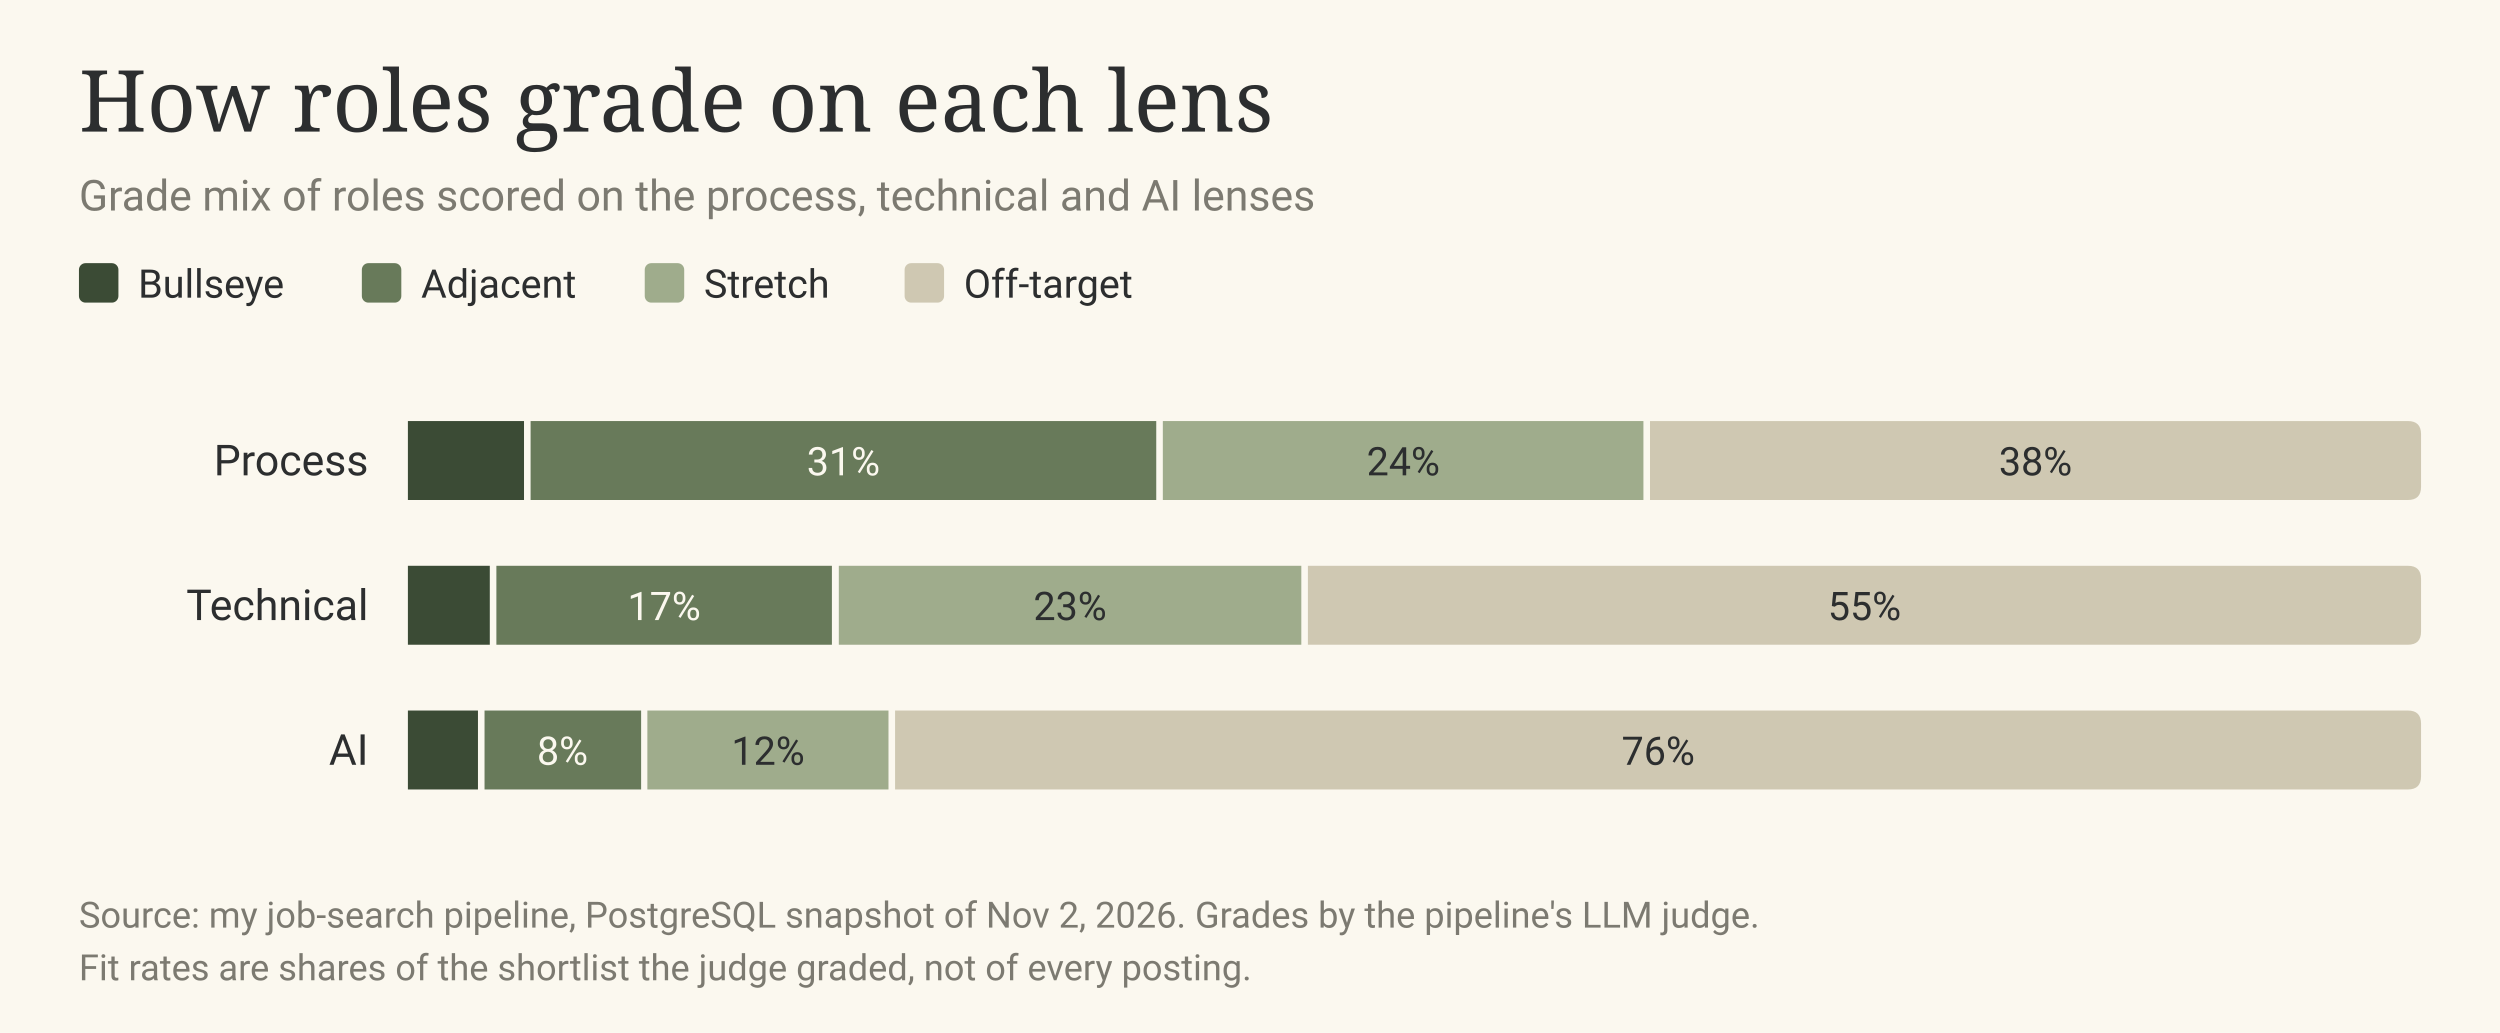
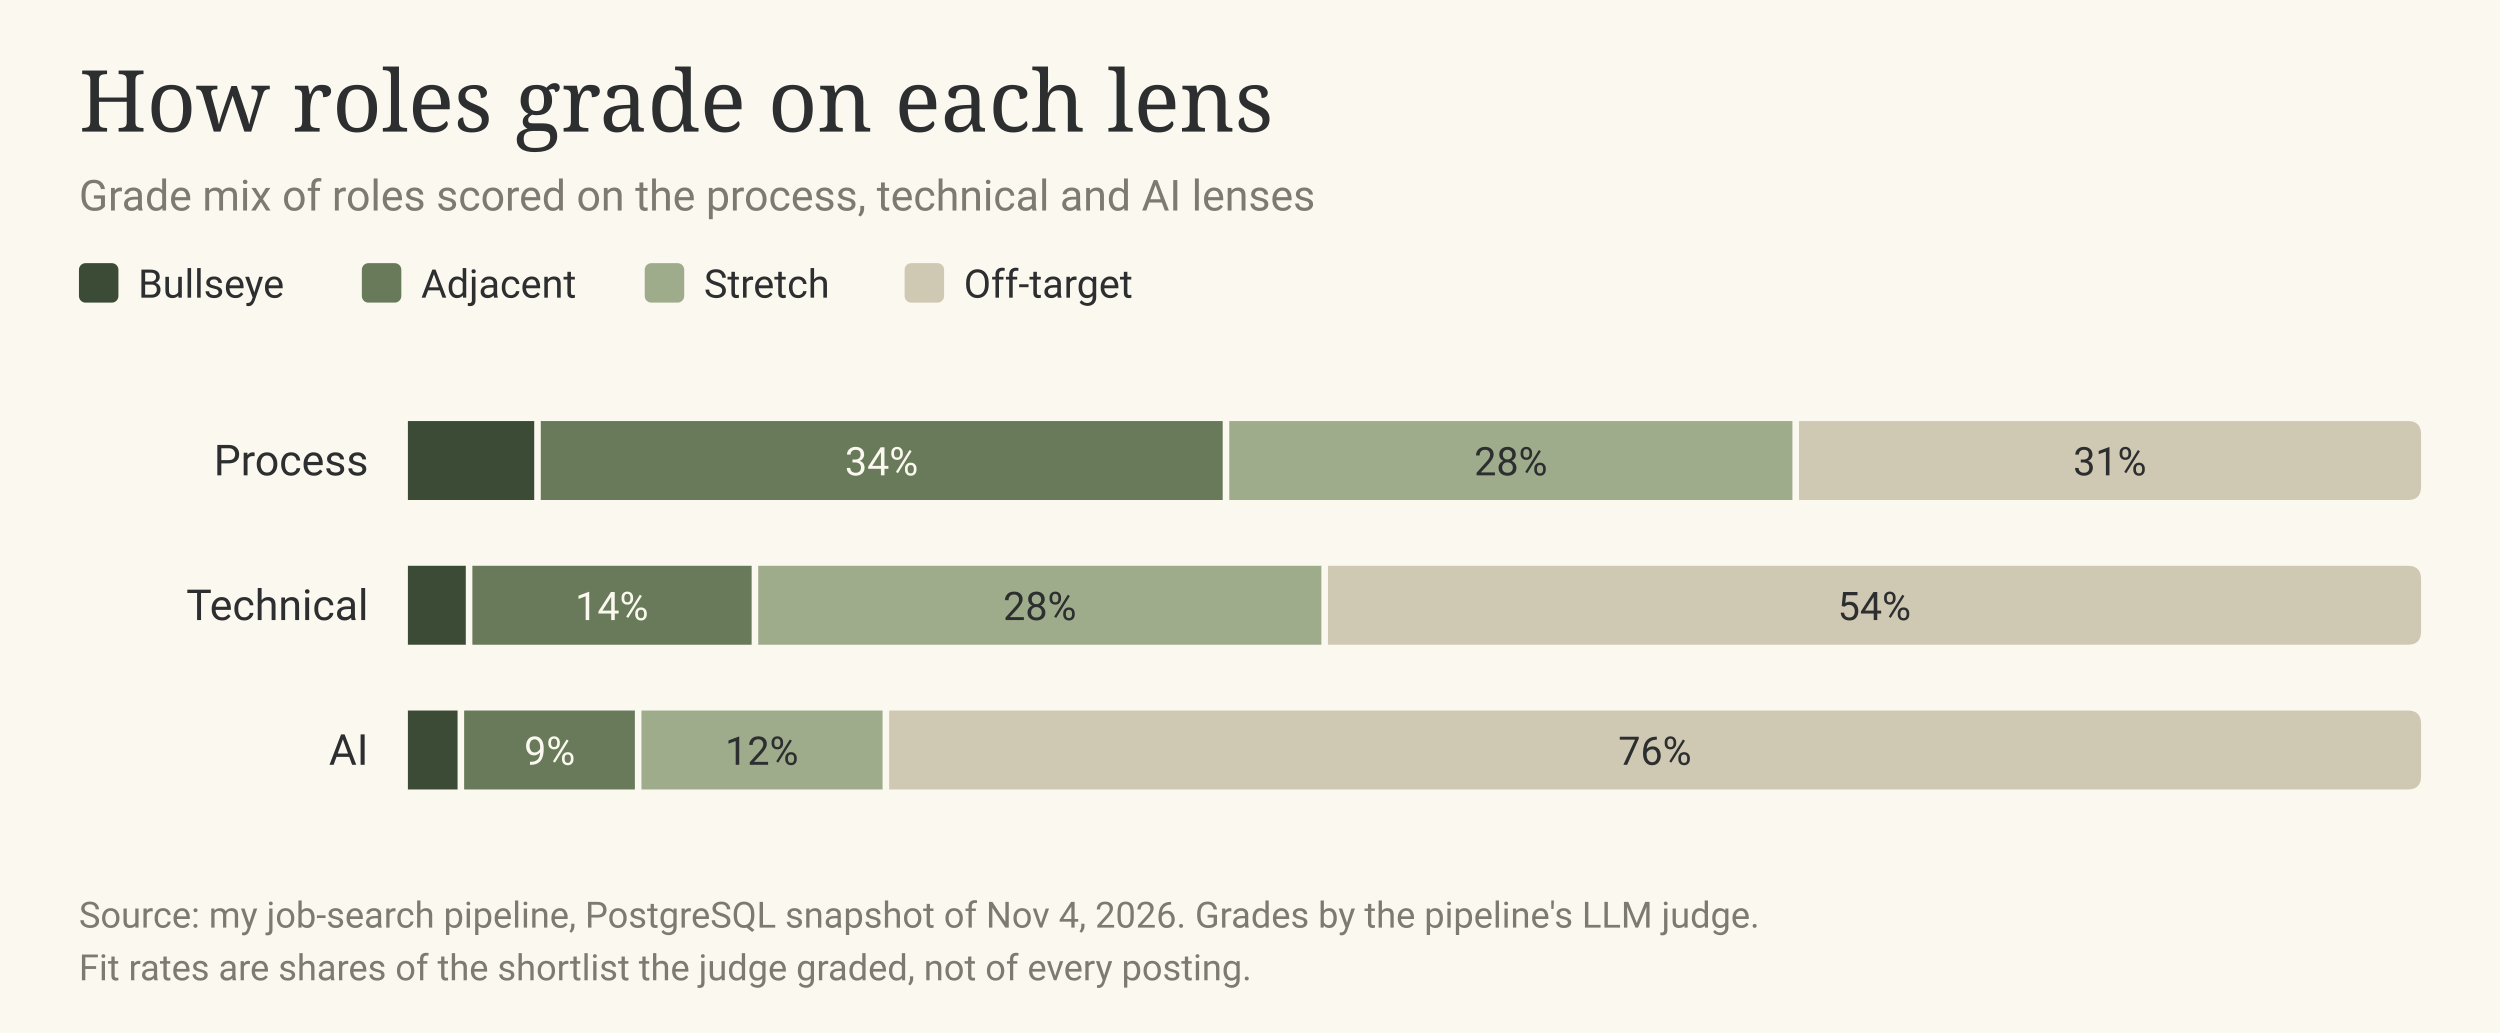
<svg xmlns="http://www.w3.org/2000/svg" viewBox="0 0 760 314" width="760" height="314" role="img" aria-labelledby="t d">
  <rect width="760" height="314" fill="#fbf8ef" />
  <text x="24" y="40" font-family="'Instrument Serif', 'Iowan Old Style', Georgia, serif" font-size="26" fill="#2c2e2f">How roles grade on each lens</text>
  <text x="24" y="64" font-family="-apple-system, BlinkMacSystemFont, 'Segoe UI', Roboto, Inter, sans-serif" font-size="13" fill="#7c7a71">Grade mix of roles scored on the process, technical and AI lenses</text>
  <rect x="24" y="80" width="12" height="12" rx="2" fill="#3b4b35" />
  <text x="42" y="90.5" font-family="-apple-system, BlinkMacSystemFont, 'Segoe UI', Roboto, Inter, sans-serif" font-size="12" fill="#2c2e2f">Bullseye</text>
  <rect x="110" y="80" width="12" height="12" rx="2" fill="#687a5a" />
  <text x="128" y="90.5" font-family="-apple-system, BlinkMacSystemFont, 'Segoe UI', Roboto, Inter, sans-serif" font-size="12" fill="#2c2e2f">Adjacent</text>
  <rect x="196" y="80" width="12" height="12" rx="2" fill="#9fac8c" />
  <text x="214" y="90.5" font-family="-apple-system, BlinkMacSystemFont, 'Segoe UI', Roboto, Inter, sans-serif" font-size="12" fill="#2c2e2f">Stretch</text>
  <rect x="275" y="80" width="12" height="12" rx="2" fill="#cfc8b2" />
  <text x="293" y="90.5" font-family="-apple-system, BlinkMacSystemFont, 'Segoe UI', Roboto, Inter, sans-serif" font-size="12" fill="#2c2e2f">Off-target</text>
  <text x="112" y="144.5" text-anchor="end" font-family="-apple-system, BlinkMacSystemFont, 'Segoe UI', Roboto, Inter, sans-serif" font-size="13" fill="#2c2e2f">Process</text>
  <g>
-     <rect x="124.0" y="128.0" width="35.3" height="24" fill="#3b4b35" />
+     <rect x="124.0" y="128.0" width="38.4" height="24" fill="#3b4b35" />
  </g>
  <g>
-     <rect x="161.3" y="128.0" width="190.2" height="24" fill="#687a5a" />
-     <text x="256.4" y="144.5" text-anchor="middle" font-family="-apple-system, BlinkMacSystemFont, 'Segoe UI', Roboto, Inter, sans-serif" font-size="12" fill="#fbf8ef">31%</text>
+     <rect x="164.4" y="128.0" width="207.3" height="24" fill="#687a5a" />
+     <text x="268.0" y="144.5" text-anchor="middle" font-family="-apple-system, BlinkMacSystemFont, 'Segoe UI', Roboto, Inter, sans-serif" font-size="12" fill="#fbf8ef">34%</text>
  </g>
  <g>
-     <rect x="353.5" y="128.0" width="146.1" height="24" fill="#9fac8c" />
-     <text x="426.6" y="144.5" text-anchor="middle" font-family="-apple-system, BlinkMacSystemFont, 'Segoe UI', Roboto, Inter, sans-serif" font-size="12" fill="#2c2e2f">24%</text>
+     <rect x="373.7" y="128.0" width="171.2" height="24" fill="#9fac8c" />
+     <text x="459.3" y="144.5" text-anchor="middle" font-family="-apple-system, BlinkMacSystemFont, 'Segoe UI', Roboto, Inter, sans-serif" font-size="12" fill="#2c2e2f">28%</text>
  </g>
  <g>
-     <path d="M501.6,128.0H732.0Q736.0,128.0 736.0,132.0V148.0Q736.0,152.0 732.0,152.0H501.6Z" fill="#cfc8b2" />
-     <text x="618.8" y="144.5" text-anchor="middle" font-family="-apple-system, BlinkMacSystemFont, 'Segoe UI', Roboto, Inter, sans-serif" font-size="12" fill="#2c2e2f">38%</text>
+     <path d="M546.9,128.0H732.0Q736.0,128.0 736.0,132.0V148.0Q736.0,152.0 732.0,152.0H546.9Z" fill="#cfc8b2" />
+     <text x="641.4" y="144.5" text-anchor="middle" font-family="-apple-system, BlinkMacSystemFont, 'Segoe UI', Roboto, Inter, sans-serif" font-size="12" fill="#2c2e2f">31%</text>
  </g>
  <text x="112" y="188.5" text-anchor="end" font-family="-apple-system, BlinkMacSystemFont, 'Segoe UI', Roboto, Inter, sans-serif" font-size="13" fill="#2c2e2f">Technical</text>
  <g>
-     <rect x="124.0" y="172.0" width="24.9" height="24" fill="#3b4b35" />
+     <rect x="124.0" y="172.0" width="17.6" height="24" fill="#3b4b35" />
  </g>
  <g>
-     <rect x="150.9" y="172.0" width="102.0" height="24" fill="#687a5a" />
-     <text x="201.9" y="188.5" text-anchor="middle" font-family="-apple-system, BlinkMacSystemFont, 'Segoe UI', Roboto, Inter, sans-serif" font-size="12" fill="#fbf8ef">17%</text>
+     <rect x="143.6" y="172.0" width="84.9" height="24" fill="#687a5a" />
+     <text x="186.0" y="188.5" text-anchor="middle" font-family="-apple-system, BlinkMacSystemFont, 'Segoe UI', Roboto, Inter, sans-serif" font-size="12" fill="#fbf8ef">14%</text>
  </g>
  <g>
-     <rect x="255.0" y="172.0" width="140.6" height="24" fill="#9fac8c" />
-     <text x="325.3" y="188.5" text-anchor="middle" font-family="-apple-system, BlinkMacSystemFont, 'Segoe UI', Roboto, Inter, sans-serif" font-size="12" fill="#2c2e2f">23%</text>
+     <rect x="230.5" y="172.0" width="171.2" height="24" fill="#9fac8c" />
+     <text x="316.1" y="188.5" text-anchor="middle" font-family="-apple-system, BlinkMacSystemFont, 'Segoe UI', Roboto, Inter, sans-serif" font-size="12" fill="#2c2e2f">28%</text>
  </g>
  <g>
-     <path d="M397.6,172.0H732.0Q736.0,172.0 736.0,176.0V192.0Q736.0,196.0 732.0,196.0H397.6Z" fill="#cfc8b2" />
-     <text x="566.8" y="188.5" text-anchor="middle" font-family="-apple-system, BlinkMacSystemFont, 'Segoe UI', Roboto, Inter, sans-serif" font-size="12" fill="#2c2e2f">55%</text>
+     <path d="M403.7,172.0H732.0Q736.0,172.0 736.0,176.0V192.0Q736.0,196.0 732.0,196.0H403.7Z" fill="#cfc8b2" />
+     <text x="569.8" y="188.5" text-anchor="middle" font-family="-apple-system, BlinkMacSystemFont, 'Segoe UI', Roboto, Inter, sans-serif" font-size="12" fill="#2c2e2f">54%</text>
  </g>
  <text x="112" y="232.5" text-anchor="end" font-family="-apple-system, BlinkMacSystemFont, 'Segoe UI', Roboto, Inter, sans-serif" font-size="13" fill="#2c2e2f">AI</text>
  <g>
-     <rect x="124.0" y="216.0" width="21.3" height="24" fill="#3b4b35" />
+     <rect x="124.0" y="216.0" width="15.1" height="24" fill="#3b4b35" />
  </g>
  <g>
-     <rect x="147.3" y="216.0" width="47.6" height="24" fill="#687a5a" />
-     <text x="171.0" y="232.5" text-anchor="middle" font-family="-apple-system, BlinkMacSystemFont, 'Segoe UI', Roboto, Inter, sans-serif" font-size="12" fill="#fbf8ef">8%</text>
+     <rect x="141.1" y="216.0" width="51.9" height="24" fill="#687a5a" />
+     <text x="167.1" y="232.5" text-anchor="middle" font-family="-apple-system, BlinkMacSystemFont, 'Segoe UI', Roboto, Inter, sans-serif" font-size="12" fill="#fbf8ef">9%</text>
  </g>
  <g>
-     <rect x="196.8" y="216.0" width="73.3" height="24" fill="#9fac8c" />
-     <text x="233.5" y="232.5" text-anchor="middle" font-family="-apple-system, BlinkMacSystemFont, 'Segoe UI', Roboto, Inter, sans-serif" font-size="12" fill="#2c2e2f">12%</text>
+     <rect x="195.0" y="216.0" width="73.3" height="24" fill="#9fac8c" />
+     <text x="231.6" y="232.5" text-anchor="middle" font-family="-apple-system, BlinkMacSystemFont, 'Segoe UI', Roboto, Inter, sans-serif" font-size="12" fill="#2c2e2f">12%</text>
  </g>
  <g>
-     <path d="M272.1,216.0H732.0Q736.0,216.0 736.0,220.0V236.0Q736.0,240.0 732.0,240.0H272.1Z" fill="#cfc8b2" />
-     <text x="504.1" y="232.5" text-anchor="middle" font-family="-apple-system, BlinkMacSystemFont, 'Segoe UI', Roboto, Inter, sans-serif" font-size="12" fill="#2c2e2f">76%</text>
+     <path d="M270.3,216.0H732.0Q736.0,216.0 736.0,220.0V236.0Q736.0,240.0 732.0,240.0H270.3Z" fill="#cfc8b2" />
+     <text x="503.1" y="232.5" text-anchor="middle" font-family="-apple-system, BlinkMacSystemFont, 'Segoe UI', Roboto, Inter, sans-serif" font-size="12" fill="#2c2e2f">76%</text>
  </g>
-   <text x="24" y="282" font-family="-apple-system, BlinkMacSystemFont, 'Segoe UI', Roboto, Inter, sans-serif" font-size="11" fill="#7c7a71">Source: my job-search pipeline, PostgreSQL snapshot of Nov 2, 2026. Grades by the pipeline's LLM judge.</text>
+   <text x="24" y="282" font-family="-apple-system, BlinkMacSystemFont, 'Segoe UI', Roboto, Inter, sans-serif" font-size="11" fill="#7c7a71">Source: my job-search pipeline, PostgreSQL snapshot of Nov 4, 2026. Grades by the pipeline's LLM judge.</text>
  <text x="24" y="298" font-family="-apple-system, BlinkMacSystemFont, 'Segoe UI', Roboto, Inter, sans-serif" font-size="11" fill="#7c7a71">Fit rates are shares of the shortlist the judge graded, not of every posting.</text>
</svg>
